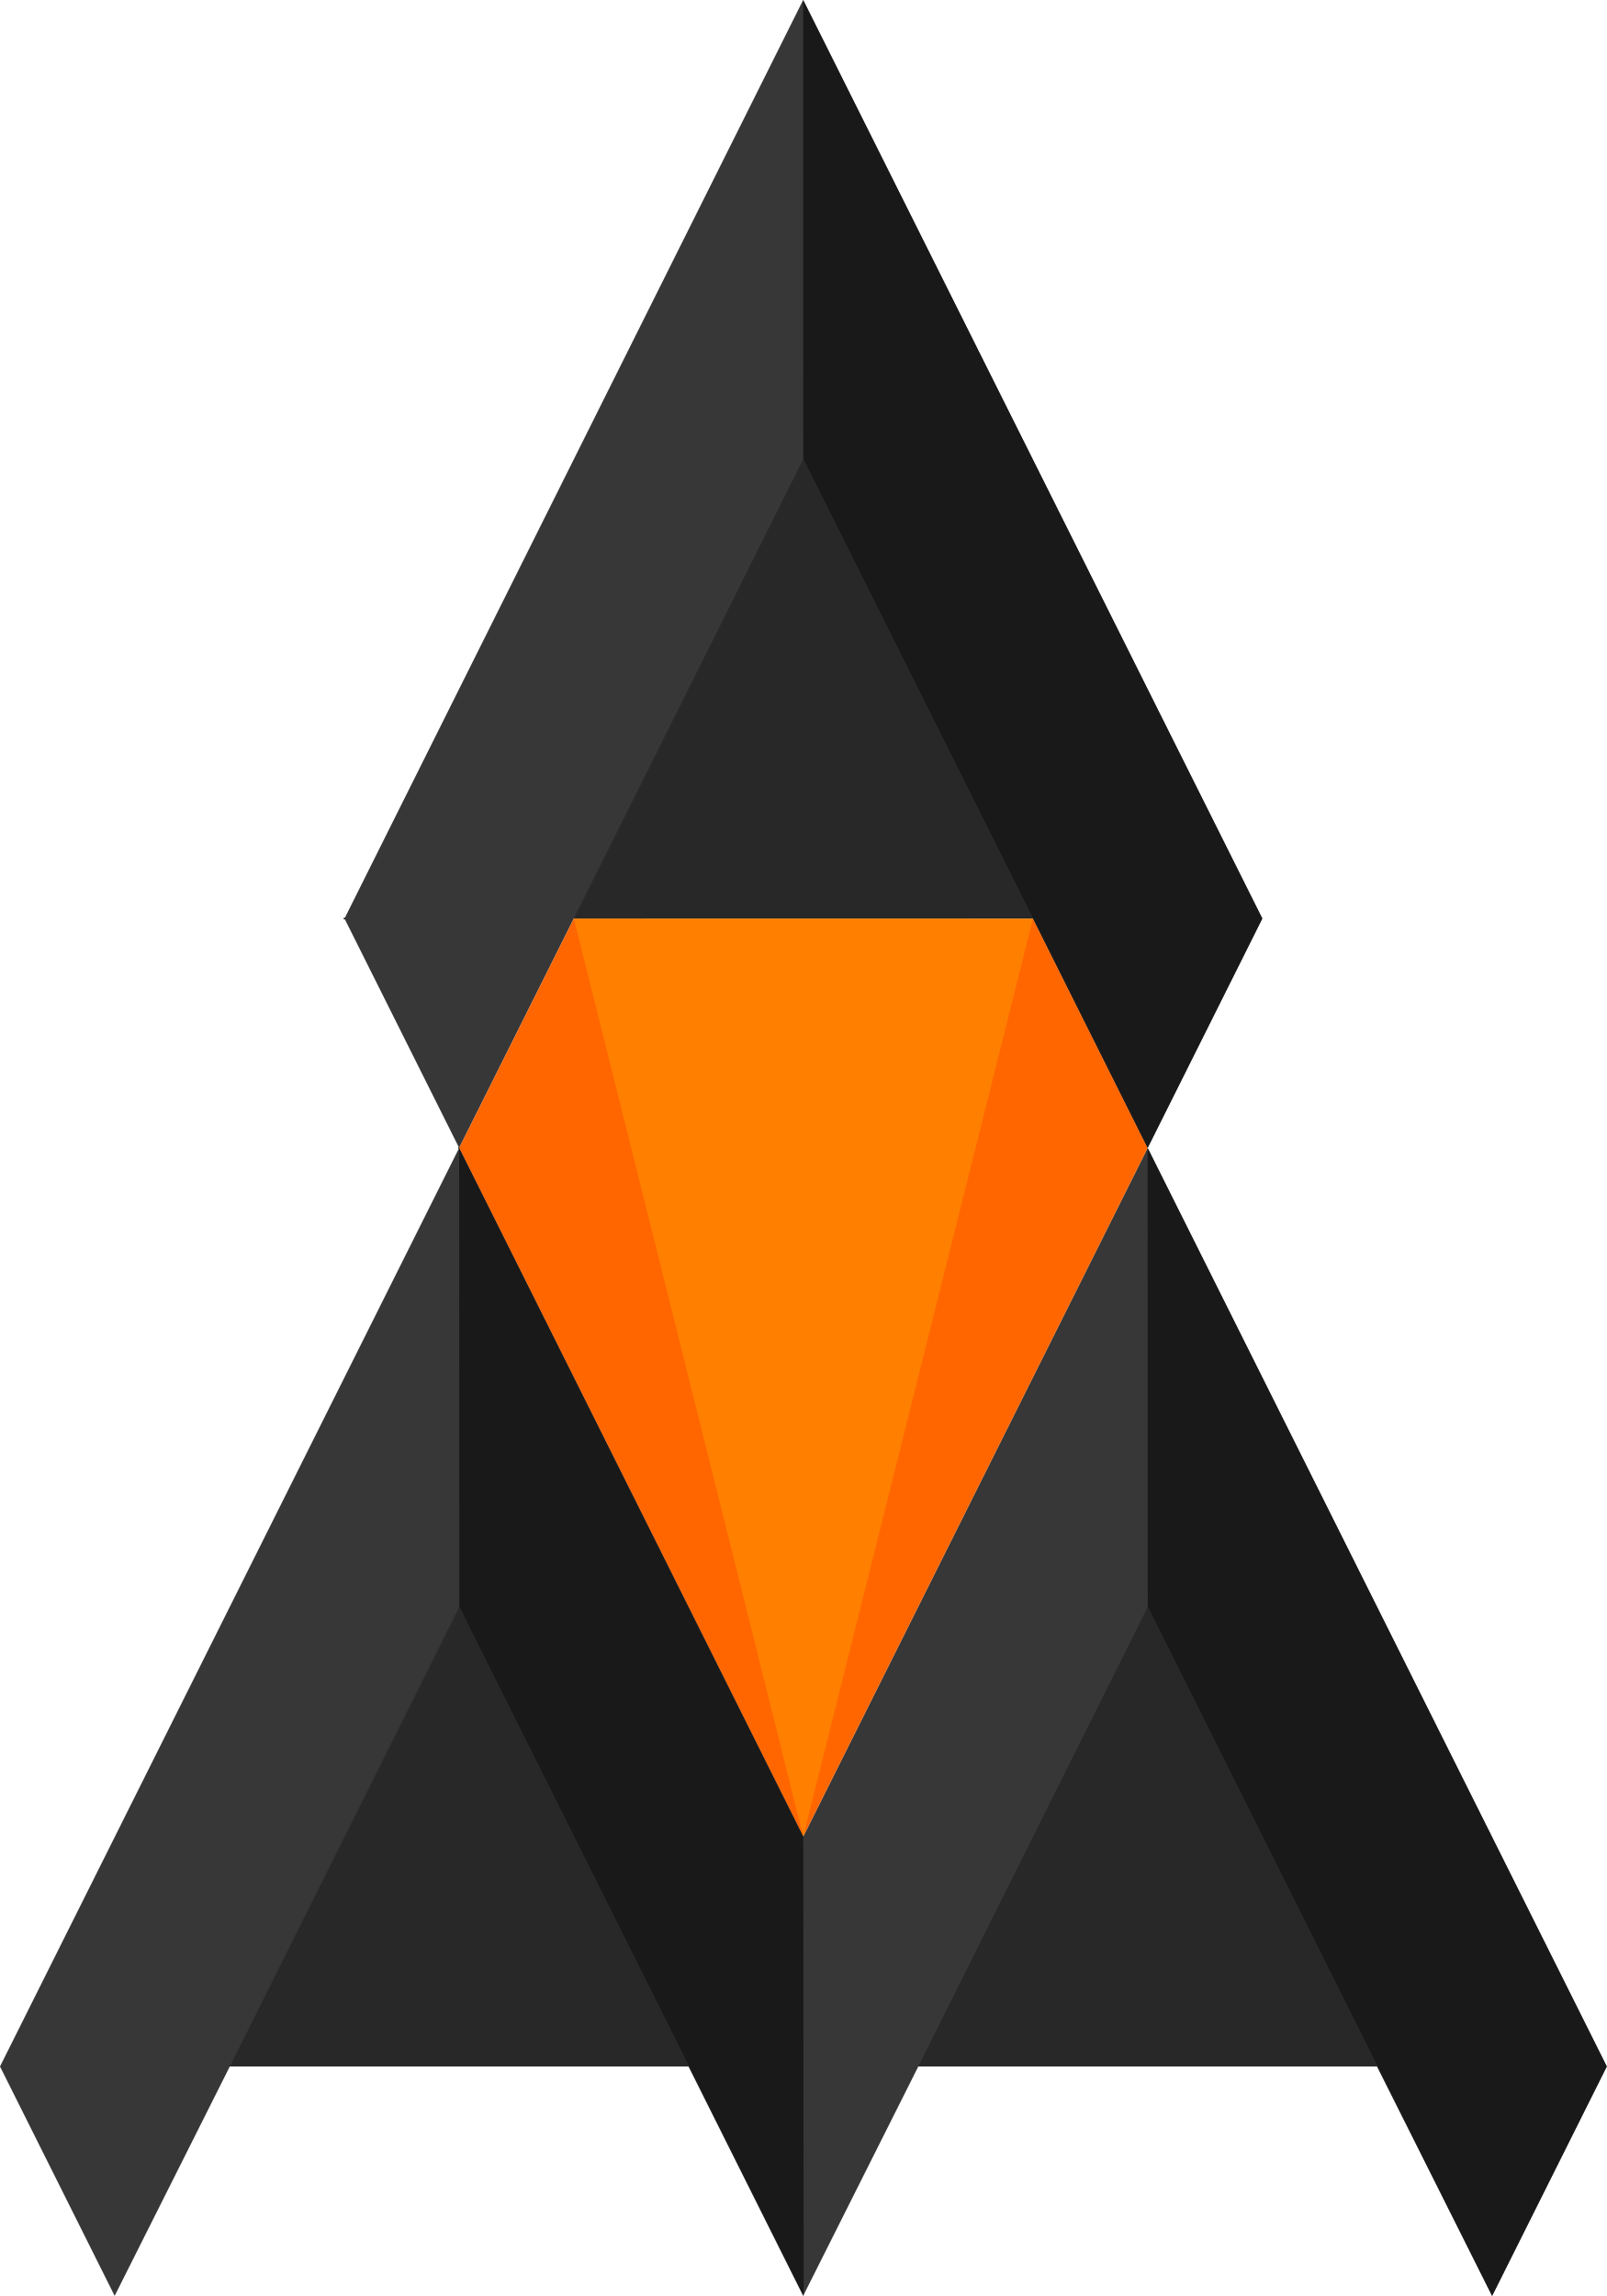
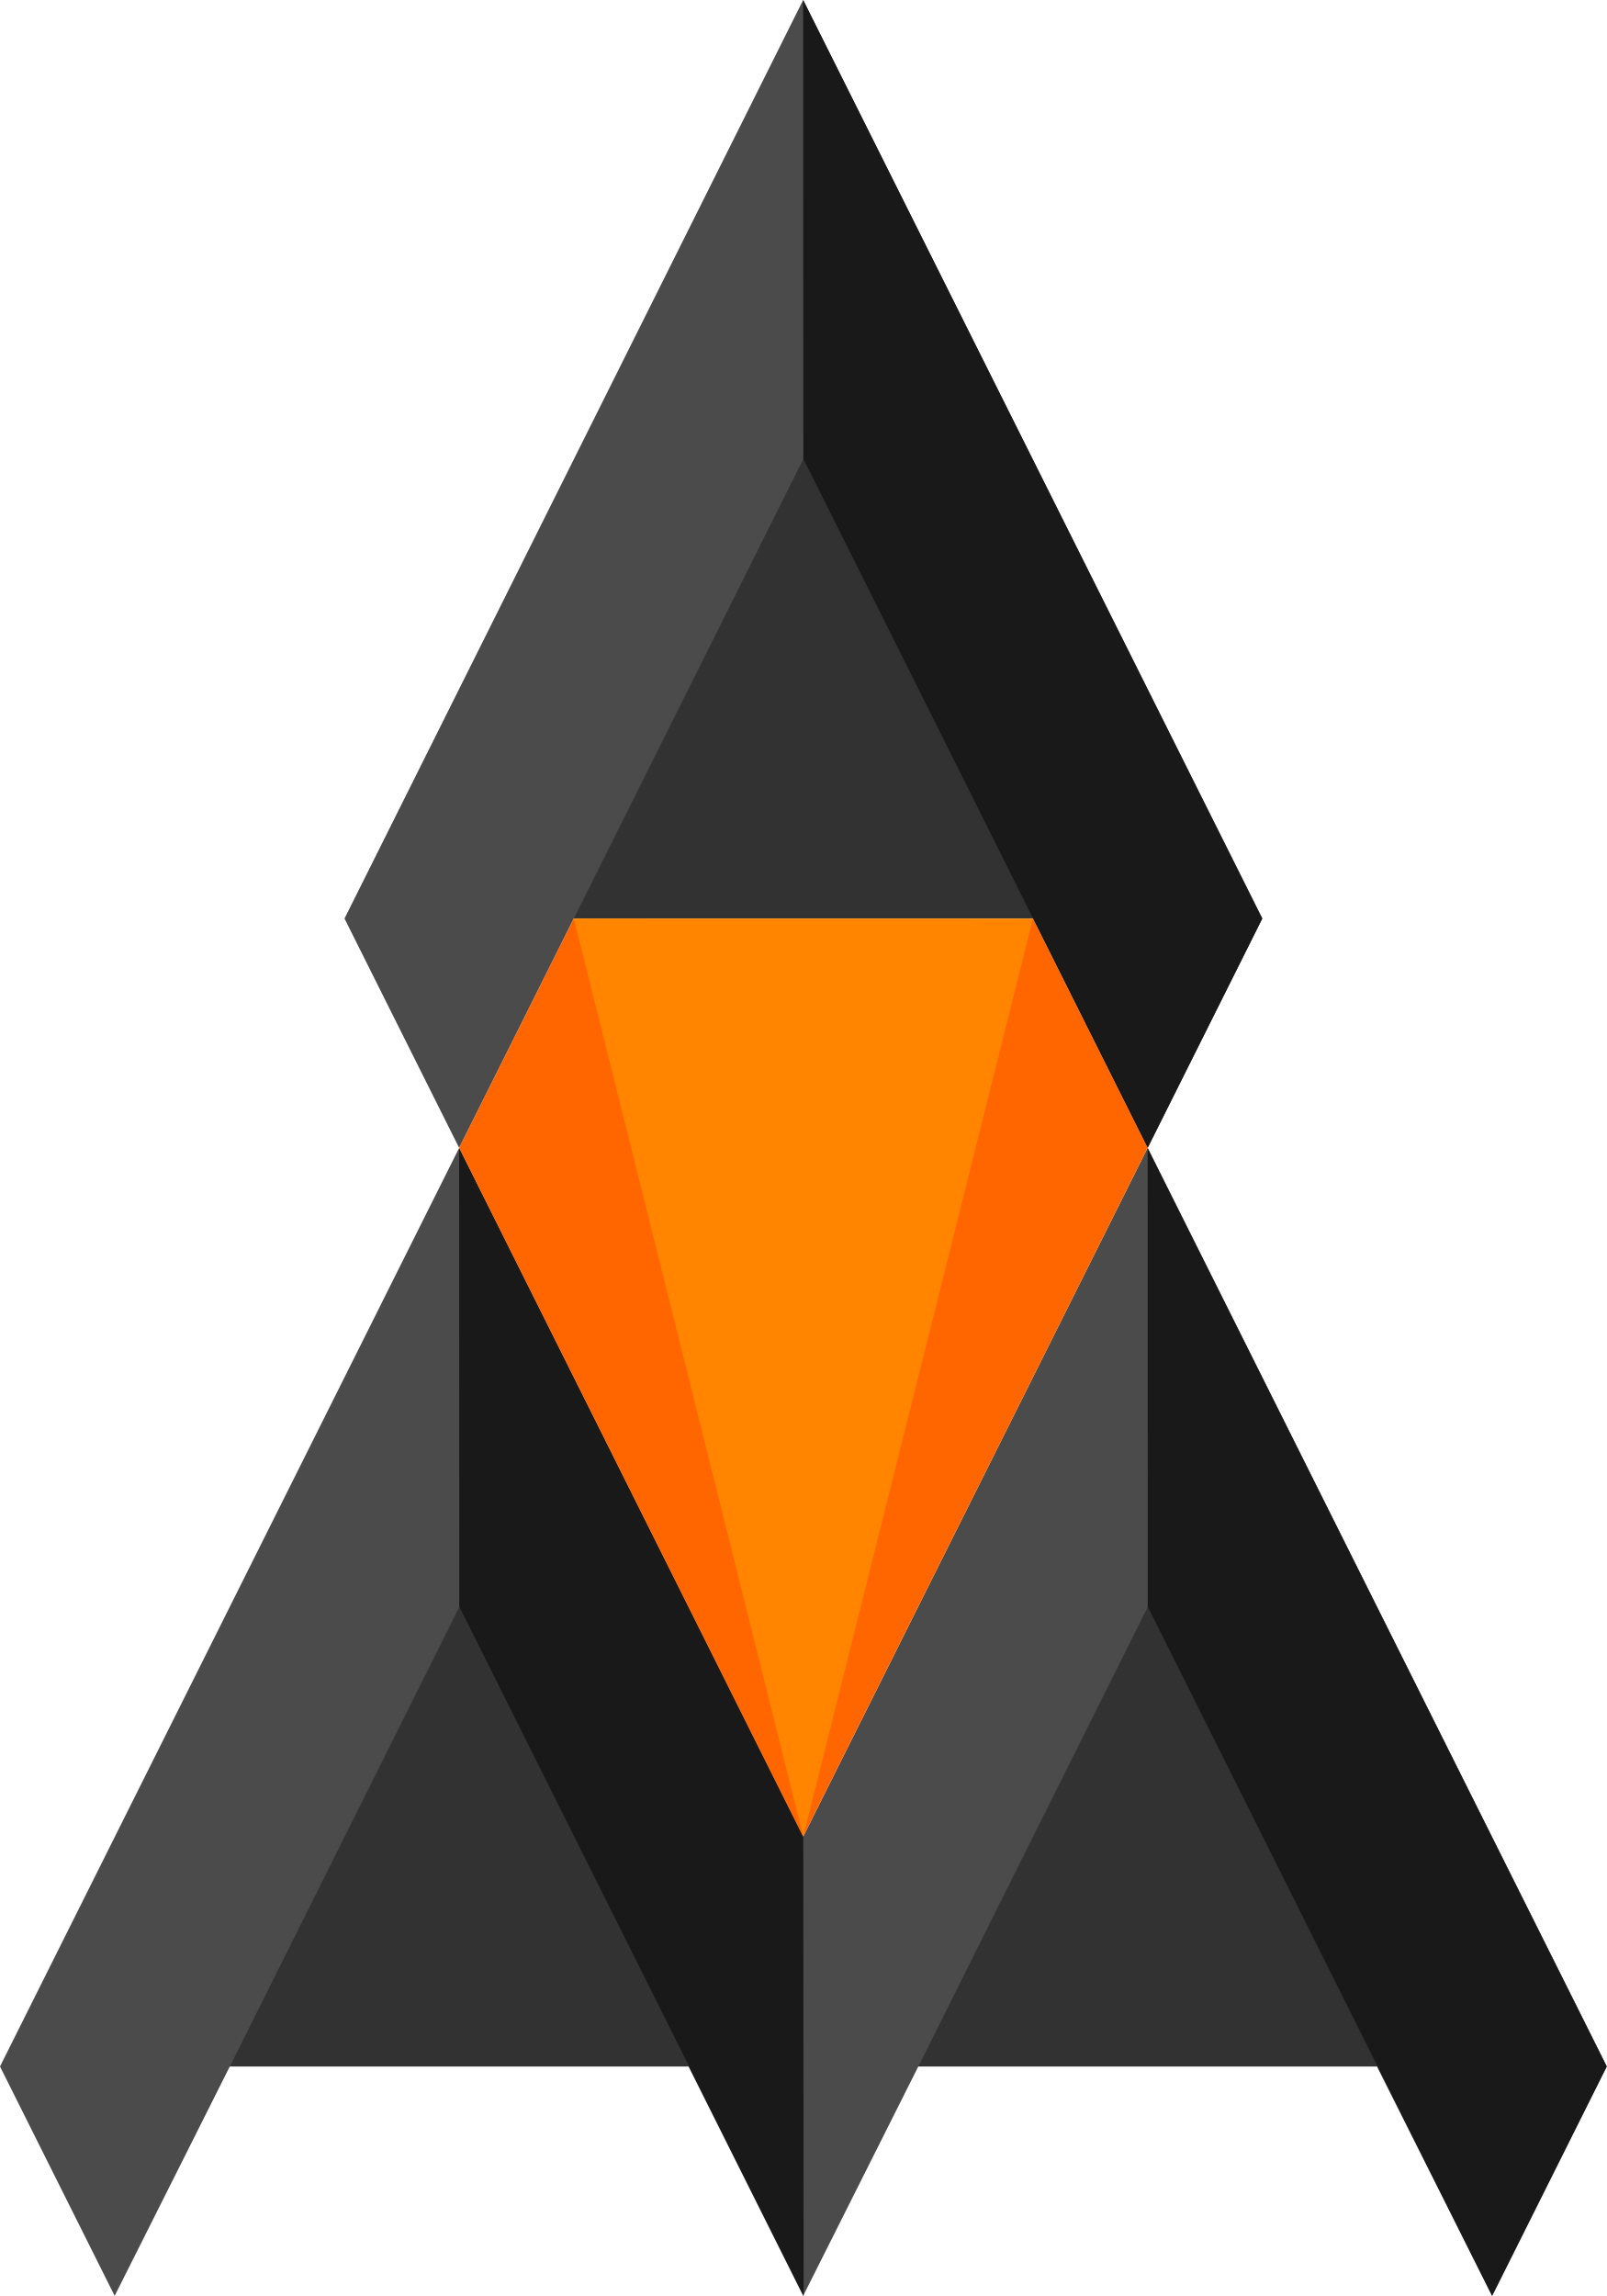
<svg xmlns="http://www.w3.org/2000/svg" height="1323.3" width="926.2" version="1.1">
-   <g transform="translate(132.48 200.72)">
-     <path d="m66.096 328.68v0" stroke="#000" stroke-linecap="round" fill="none" />
-     <path fill="#373737" d="m462.95 328.68h-264.66l-66.1 132.22-66.094-132.22 264.38-529.4 264.66 529.4-66.1 132.22-66.12-132.17" />
-     <path d="m132.19 460.9v0" stroke="#000" stroke-linecap="round" fill="none" />
-     <path fill="#373737" d="m727.62 1122.5-66.39-132.2h-264.38l-66.37 132.2-66.1-132.2h-264.4l-66.367 132.2-66.093-132.2 264.67-529.4 198.29 396.92 198.56-396.92 264.68 529.4z" />
+   <g fill="#4b4b4b">
+     <path d="m462.95 328.68h-264.66l-66.1 132.22-66.094-132.22 264.38-529.4 264.66 529.4-66.1 132.22-66.12-132.17" transform="translate(132.48,200.72)" />
+     <path d="m727.62 1122.5-66.39-132.2h-264.38l-66.37 132.2-66.1-132.2h-264.4l-66.367 132.2-66.093-132.2 264.67-529.4 198.29 396.92 198.56-396.92 264.68 529.4z" transform="translate(132.48,200.72)" />
  </g>
-   <g transform="translate(132.48 200.72)">
-     <path fill="#f60" d="m198.29 328.68-66.1 132.22 198.29 396.92 198.56-396.92-66.12-132.17z" />
+   <g fill="#323232">
+     <path d="m330.55 63.841 132.4 264.84h-264.66z" transform="translate(132.48,200.72)" />
+     <path d="m529.11 725.46 132.4 264.84h-264.66z" transform="translate(132.48,200.72)" />
+     <path d="m132.26 725.46 132.4 264.84h-264.66z" transform="translate(132.48,200.72)" />
  </g>
-   <g opacity=".25" transform="translate(-.559 -1.1186)">
-     <path d="m463.59 1059.6 132.4-529.18h-264.66z" fill="#fc0" />
+   <g fill="#191919">
+     <path d="m330.48-200.72 0.07 264.56 198.49 397.06 66.093-132.22z" transform="translate(132.48,200.72)" />
+     <path d="m529.04 460.9 0.07 264.56 198.49 397.06 66.093-132.22z" transform="translate(132.48,200.72)" />
+     <path d="m132.19 460.9 0.07 264.56 198.49 397.06-0.207-264.8z" transform="translate(132.48,200.72)" />
  </g>
-   <g transform="translate(132.48 200.72)" fill="#191919">
-     <path d="m330.48-200.72 0.07 264.56 198.49 397.06 66.093-132.22z" />
-     <path d="m529.04 460.9 0.07 264.56 198.49 397.06 66.093-132.22z" />
-     <path d="m132.19 460.9 0.07 264.56 198.49 397.06l-0.207-264.8z" />
+   <g>
+     <g transform="translate(132.48,200.72)">
+       <path fill="#f60" d="m198.29 328.68-66.1 132.22 198.29 396.92 198.56-396.92-66.12-132.17z" />
+     </g>
  </g>
-   <g transform="translate(132.48 200.72)" fill="#282828">
-     <path d="m330.55 63.841 132.4 264.84h-264.66z" />
-     <path d="m529.11 725.46 132.4 264.84h-264.66z" />
-     <path d="m132.26 725.46 132.4 264.84h-264.66z" />
+   <g>
+     <g opacity=".3" transform="translate(-.559 -1.1186)">
+       <path fill="#fc0" d="m463.59 1059.6 132.4-529.18h-264.66z" />
+     </g>
  </g>
</svg>
